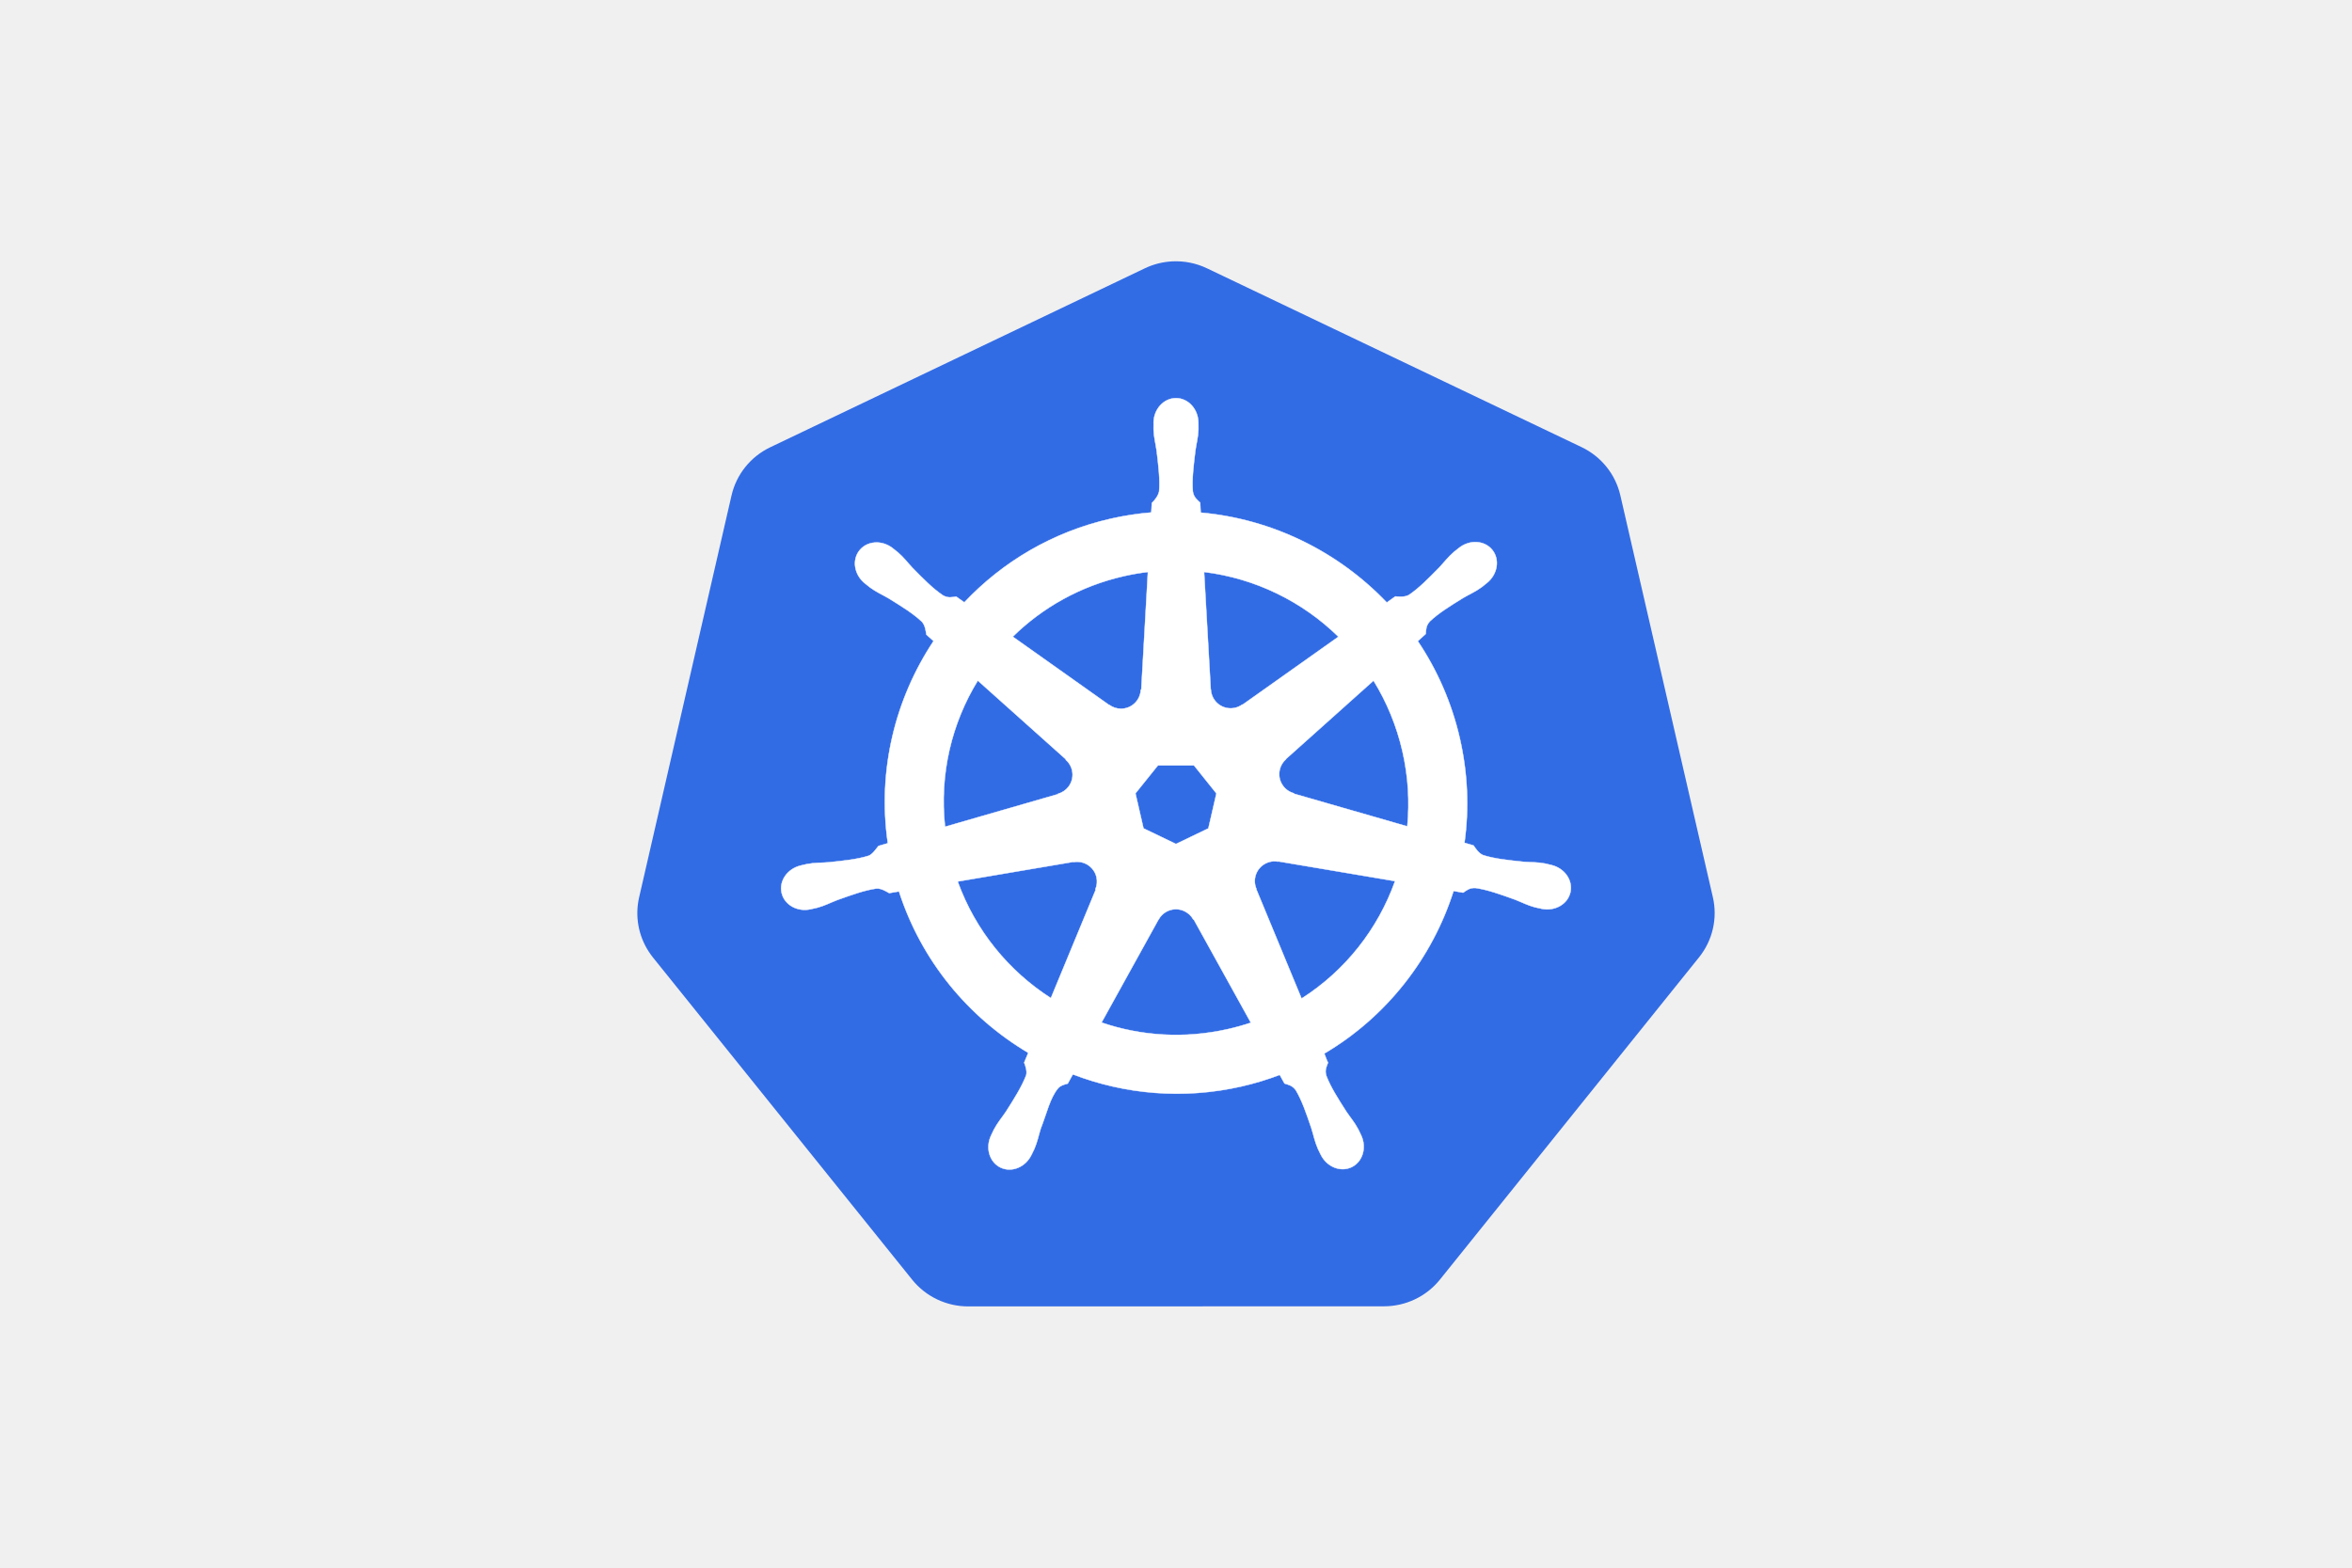
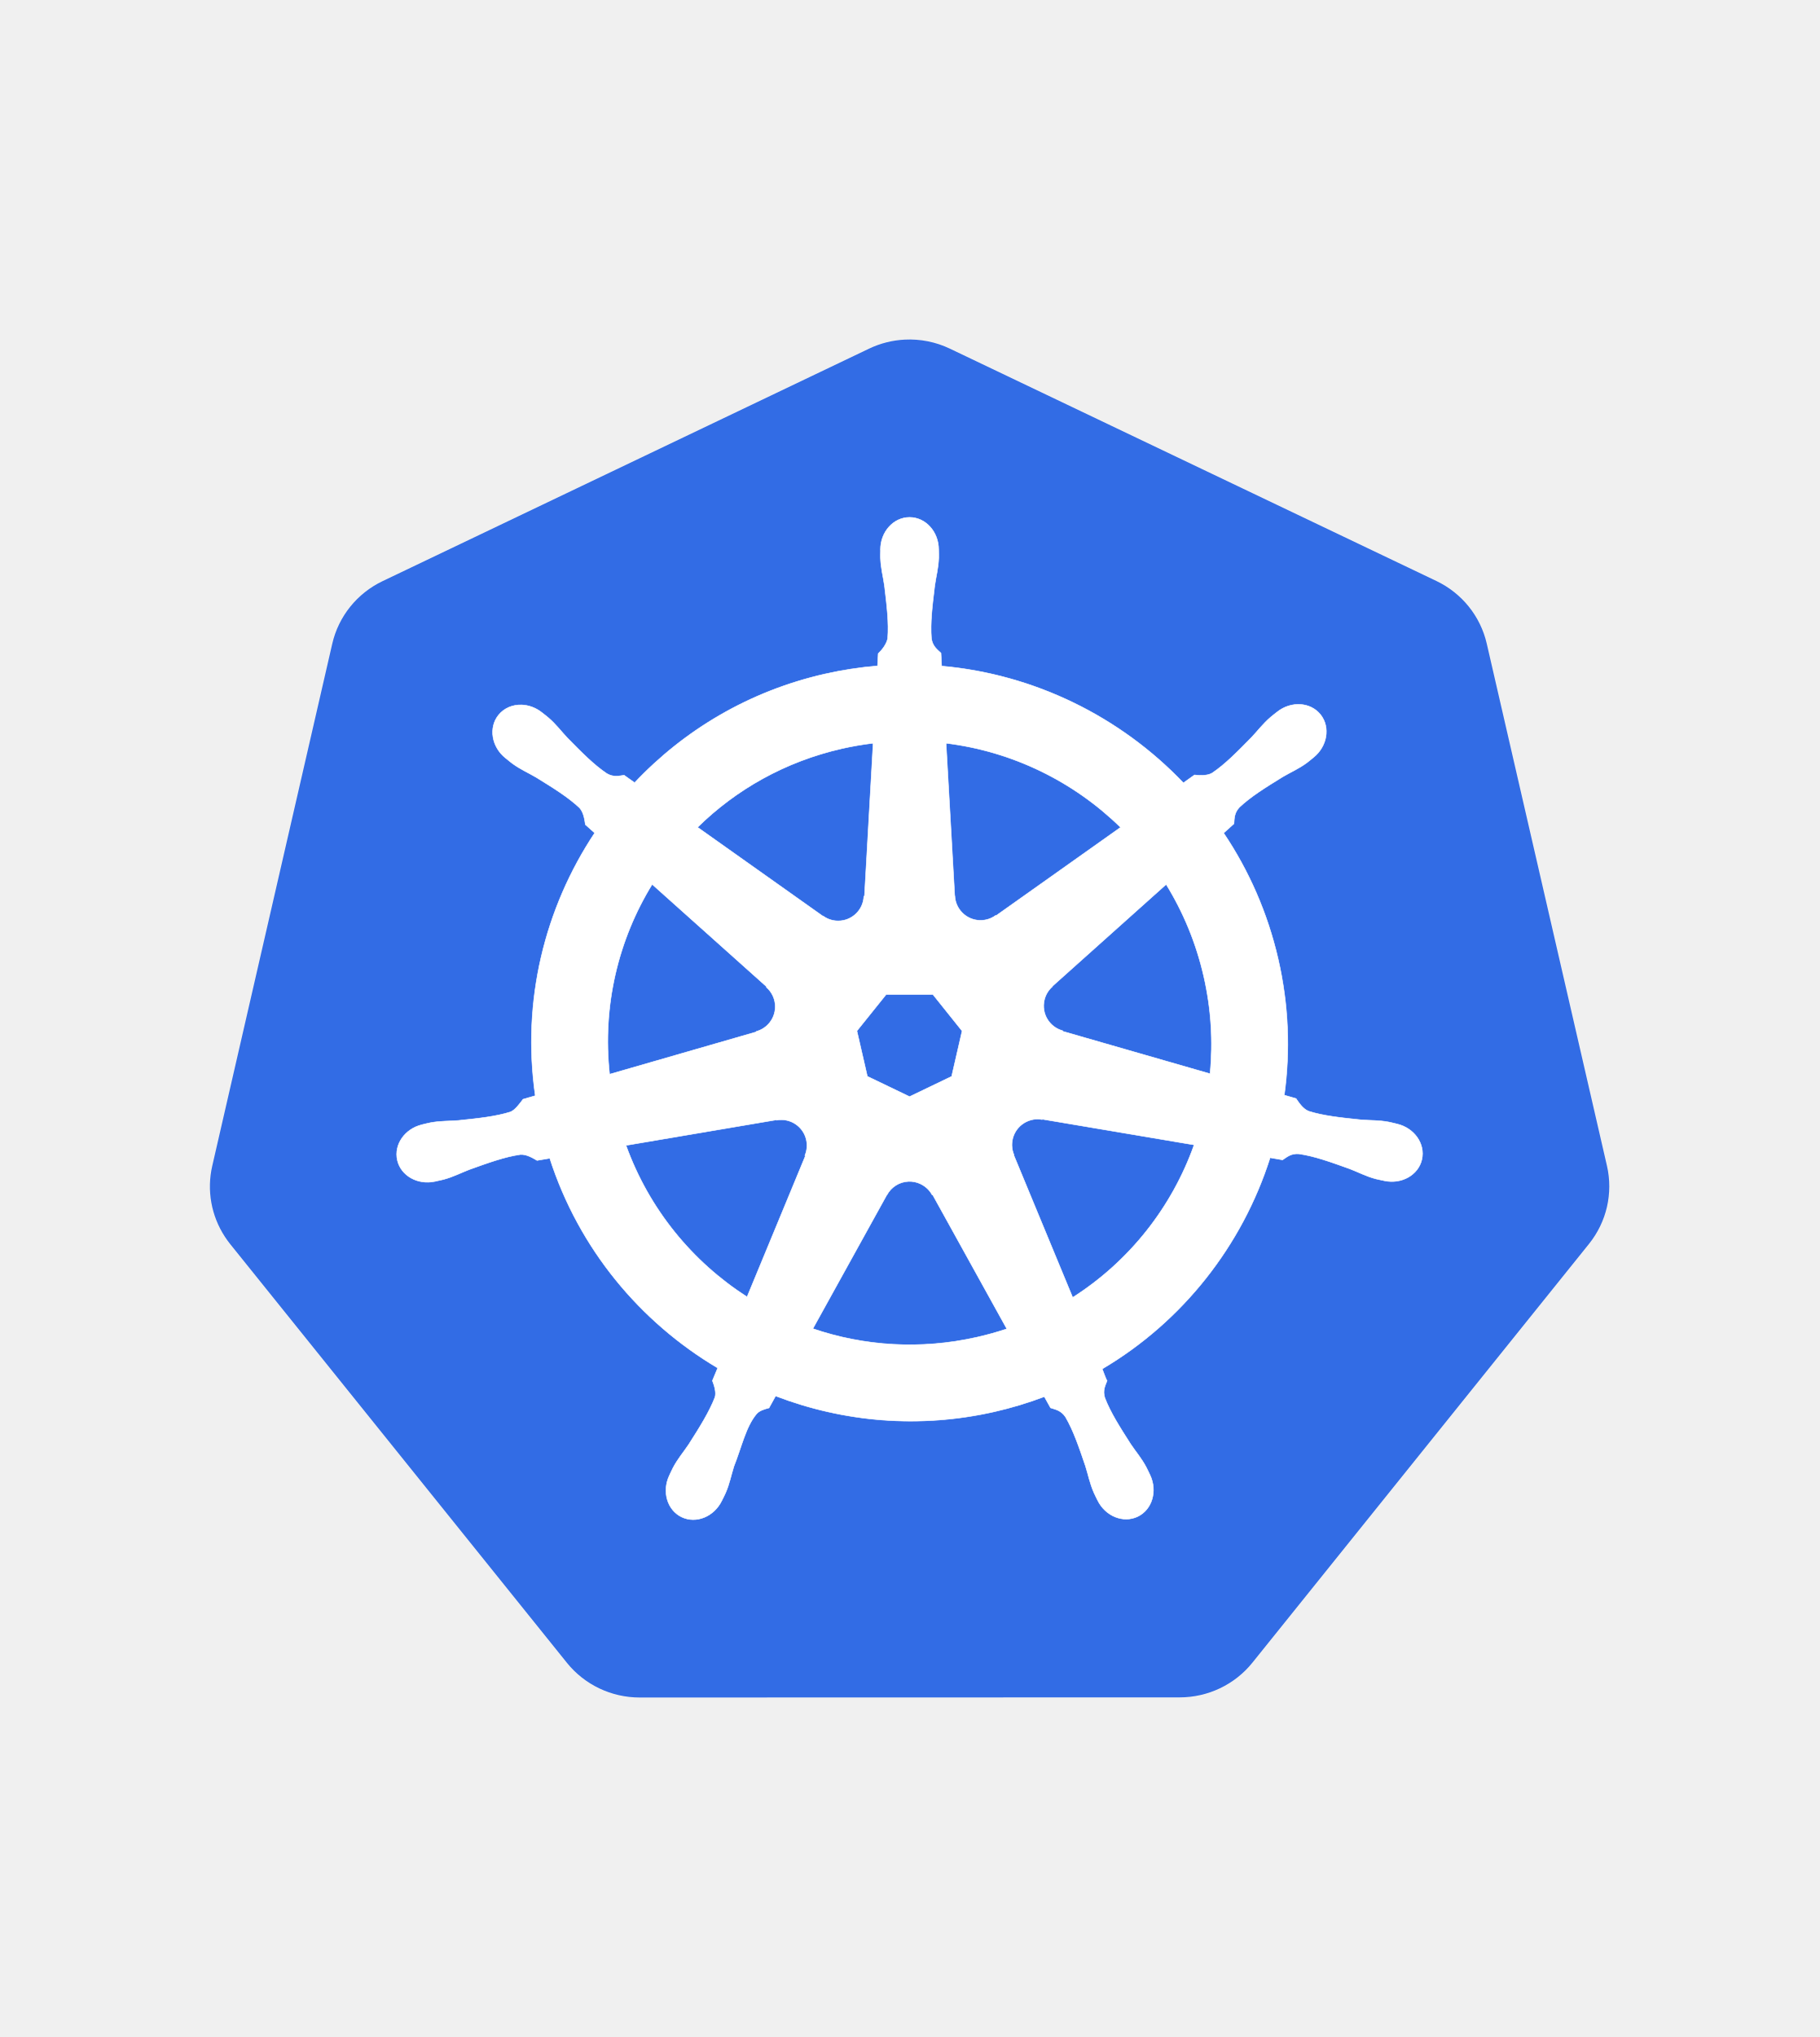
- <svg xmlns="http://www.w3.org/2000/svg" height="800" width="1200" viewBox="-105.427 -170.492 913.7 1022.949">
+ <svg xmlns="http://www.w3.org/2000/svg" viewBox="-105.427 -170.492 913.7 1022.949">
  <path d="M348.987.06a46.725 46.342 0 00-17.907 4.531L86.737 121.341a46.725 46.342 0 00-25.282 31.438l-60.28 262.25a46.725 46.342 0 006.343 35.531 46.725 46.342 0 002.656 3.688L179.3 664.528a46.725 46.342 0 0036.531 17.438l271.22-.062a46.725 46.342 0 0036.53-17.406l169.063-210.313a46.725 46.342 0 009.031-39.219L641.3 152.716a46.725 46.342 0 00-25.281-31.437L371.643 4.59A46.725 46.342 0 00348.987.06z" fill="#326ce5" />
  <path style="line-height:normal;-inkscape-font-specification:Sans;text-indent:0;text-align:start;text-decoration-line:none;text-transform:none;marker:none" d="M351.408 89.307c-8.077.001-14.626 7.276-14.625 16.25 0 .138.028.27.031.406-.012 1.22-.07 2.689-.031 3.75.192 5.176 1.32 9.138 2 13.907 1.23 10.206 2.26 18.667 1.625 26.531-.619 2.965-2.803 5.677-4.75 7.562l-.344 6.188a190.337 190.337 0 00-26.437 4.062c-37.975 8.623-70.67 28.184-95.563 54.594a245.167 245.167 0 01-5.281-3.75c-2.611.353-5.25 1.159-8.688-.844-6.545-4.405-12.506-10.486-19.719-17.812-3.305-3.504-5.698-6.841-9.625-10.219-.891-.767-2.252-1.804-3.25-2.594-3.07-2.447-6.69-3.724-10.187-3.843-4.496-.154-8.824 1.604-11.656 5.156-5.036 6.315-3.423 15.968 3.593 21.562.072.057.147.101.22.157.963.781 2.144 1.783 3.03 2.437 4.167 3.077 7.974 4.652 12.125 7.094 8.747 5.402 15.999 9.88 21.75 15.281 2.246 2.394 2.639 6.613 2.938 8.438l4.687 4.187c-25.093 37.764-36.706 84.41-29.843 131.938l-6.125 1.781c-1.615 2.085-3.896 5.365-6.282 6.344-7.525 2.37-15.994 3.24-26.218 4.312-4.8.4-8.942.161-14.032 1.125-1.12.212-2.68.619-3.906.906l-.125.032c-.067.015-.154.048-.219.062-8.62 2.083-14.157 10.006-12.375 17.813 1.784 7.808 10.204 12.556 18.875 10.687.063-.014.154-.017.22-.031.097-.022.183-.07.28-.094 1.21-.265 2.724-.56 3.782-.843 5.003-1.34 8.627-3.308 13.125-5.032 9.677-3.47 17.691-6.37 25.5-7.5 3.26-.255 6.697 2.012 8.406 2.969l6.375-1.094c14.67 45.483 45.414 82.245 84.344 105.313l-2.657 6.375c.958 2.475 2.014 5.824 1.3 8.27-2.838 7.36-7.7 15.13-13.237 23.792-2.68 4.002-5.425 7.108-7.844 11.688-.579 1.096-1.316 2.78-1.875 3.937-3.759 8.043-1.001 17.305 6.219 20.782 7.266 3.497 16.284-.192 20.187-8.25.006-.012.026-.02.032-.032.004-.009-.004-.022 0-.03.556-1.143 1.343-2.645 1.812-3.72 2.072-4.747 2.762-8.815 4.219-13.406 3.87-9.72 5.996-19.919 11.322-26.274 1.46-1.74 3.837-2.41 6.303-3.07l3.312-6c33.939 13.027 71.927 16.523 109.875 7.907a189.77 189.77 0 0025.094-7.563c.931 1.651 2.661 4.826 3.125 5.625 2.506.815 5.24 1.236 7.469 4.531 3.985 6.81 6.71 14.865 10.031 24.594 1.458 4.591 2.178 8.66 4.25 13.406.472 1.082 1.256 2.605 1.813 3.75 3.894 8.085 12.942 11.787 20.218 8.282 7.22-3.478 9.98-12.74 6.22-20.782-.56-1.158-1.328-2.841-1.907-3.937-2.42-4.58-5.163-7.655-7.844-11.656-5.537-8.662-10.13-15.858-12.969-23.22-1.187-3.796.2-6.157 1.125-8.624-.553-.635-1.738-4.22-2.437-5.906 40.457-23.889 70.298-62.022 84.312-106.063 1.893.298 5.182.88 6.25 1.094 2.2-1.45 4.222-3.344 8.188-3.031 7.808 1.129 15.823 4.03 25.5 7.5 4.498 1.723 8.122 3.723 13.125 5.062 1.057.283 2.572.547 3.781.813.097.023.183.071.281.093.066.015.157.017.22.032 8.672 1.866 17.093-2.88 18.874-10.688 1.78-7.807-3.754-15.732-12.375-17.812-1.254-.286-3.032-.77-4.25-1-5.089-.964-9.23-.727-14.031-1.125-10.225-1.072-18.694-1.943-26.219-4.313-3.068-1.19-5.25-4.841-6.312-6.344l-5.907-1.718c3.063-22.155 2.237-45.212-3.062-68.282-5.349-23.284-14.8-44.58-27.406-63.343 1.515-1.378 4.376-3.911 5.187-4.657.237-2.624.034-5.375 2.75-8.281 5.751-5.4 13.003-9.879 21.75-15.281 4.152-2.443 7.99-4.017 12.156-7.094.943-.696 2.23-1.798 3.22-2.594 7.014-5.596 8.63-15.248 3.593-21.562-5.037-6.314-14.797-6.91-21.813-1.313-.998.791-2.353 1.823-3.25 2.594-3.926 3.378-6.351 6.714-9.656 10.219-7.212 7.326-13.174 13.438-19.719 17.844-2.836 1.65-6.99 1.08-8.875.968l-5.562 3.969c-31.719-33.26-74.905-54.525-121.406-58.656-.13-1.949-.3-5.471-.344-6.532-1.904-1.821-4.203-3.376-4.781-7.312-.636-7.864.426-16.325 1.656-26.531.68-4.769 1.807-8.73 2-13.907.044-1.176-.026-2.884-.031-4.156-.001-8.974-6.548-16.25-14.625-16.25zm-18.313 113.438l-4.343 76.718-.313.157c-.291 6.863-5.94 12.343-12.875 12.343-2.84 0-5.463-.912-7.594-2.468l-.125.062-62.906-44.594c19.334-19.01 44.063-33.06 72.563-39.53a154.125 154.125 0 0115.593-2.688zm36.657 0c33.273 4.092 64.045 19.159 87.625 42.25l-62.5 44.312-.22-.093c-5.547 4.051-13.363 3.046-17.687-2.375a12.807 12.807 0 01-2.812-7.47l-.063-.03zM222.127 273.62l57.437 51.375-.062.312c5.184 4.507 5.948 12.328 1.625 17.75a12.892 12.892 0 01-6.688 4.406l-.062.25-73.625 21.25c-3.748-34.265 4.328-67.573 21.375-95.343zm258.156.03c8.534 13.833 14.996 29.283 18.844 46.032 3.8 16.548 4.754 33.067 3.187 49.031l-74-21.312-.062-.313c-6.627-1.81-10.7-8.551-9.157-15.312a12.786 12.786 0 014.094-6.844l-.031-.156 57.125-51.125zm-140.656 55.313h23.53l14.626 18.282-5.25 22.812-21.125 10.156-21.188-10.187-5.25-22.813zm75.437 62.563c1-.05 1.996.04 2.969.219l.125-.157 76.156 12.875c-11.145 31.314-32.473 58.44-60.969 76.594l-29.562-71.406.093-.125c-2.715-6.31.002-13.71 6.25-16.719 1.6-.77 3.271-1.197 4.938-1.281zm-127.906.312c5.811.082 11.024 4.116 12.375 10.032.632 2.77.324 5.513-.719 7.937l.219.281-29.25 70.688c-27.347-17.549-49.13-43.824-60.781-76.063l75.5-12.812.125.156c.844-.155 1.7-.23 2.53-.219zm63.781 30.97a12.764 12.764 0 016.031 1.28c2.56 1.233 4.537 3.174 5.782 5.5h.28l37.22 67.25a154.256 154.256 0 01-14.875 4.157c-28.465 6.463-56.84 4.504-82.532-4.25l37.125-67.125h.063a12.91 12.91 0 0110.906-6.813z" color="#000" font-weight="400" font-family="Sans" overflow="visible" fill="#fff" stroke="#fff" stroke-width=".25" />
</svg>
